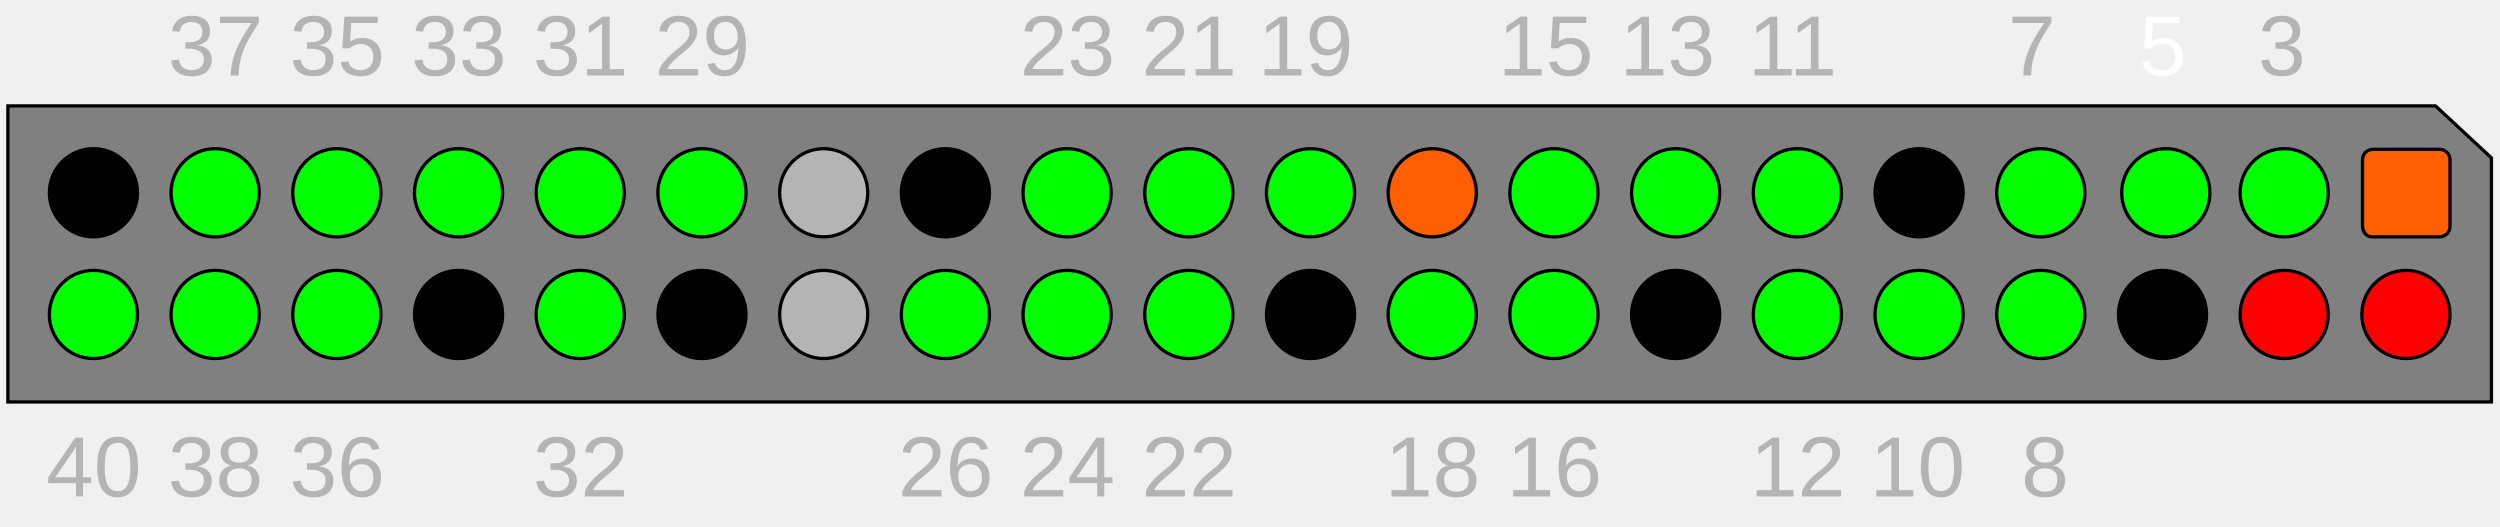
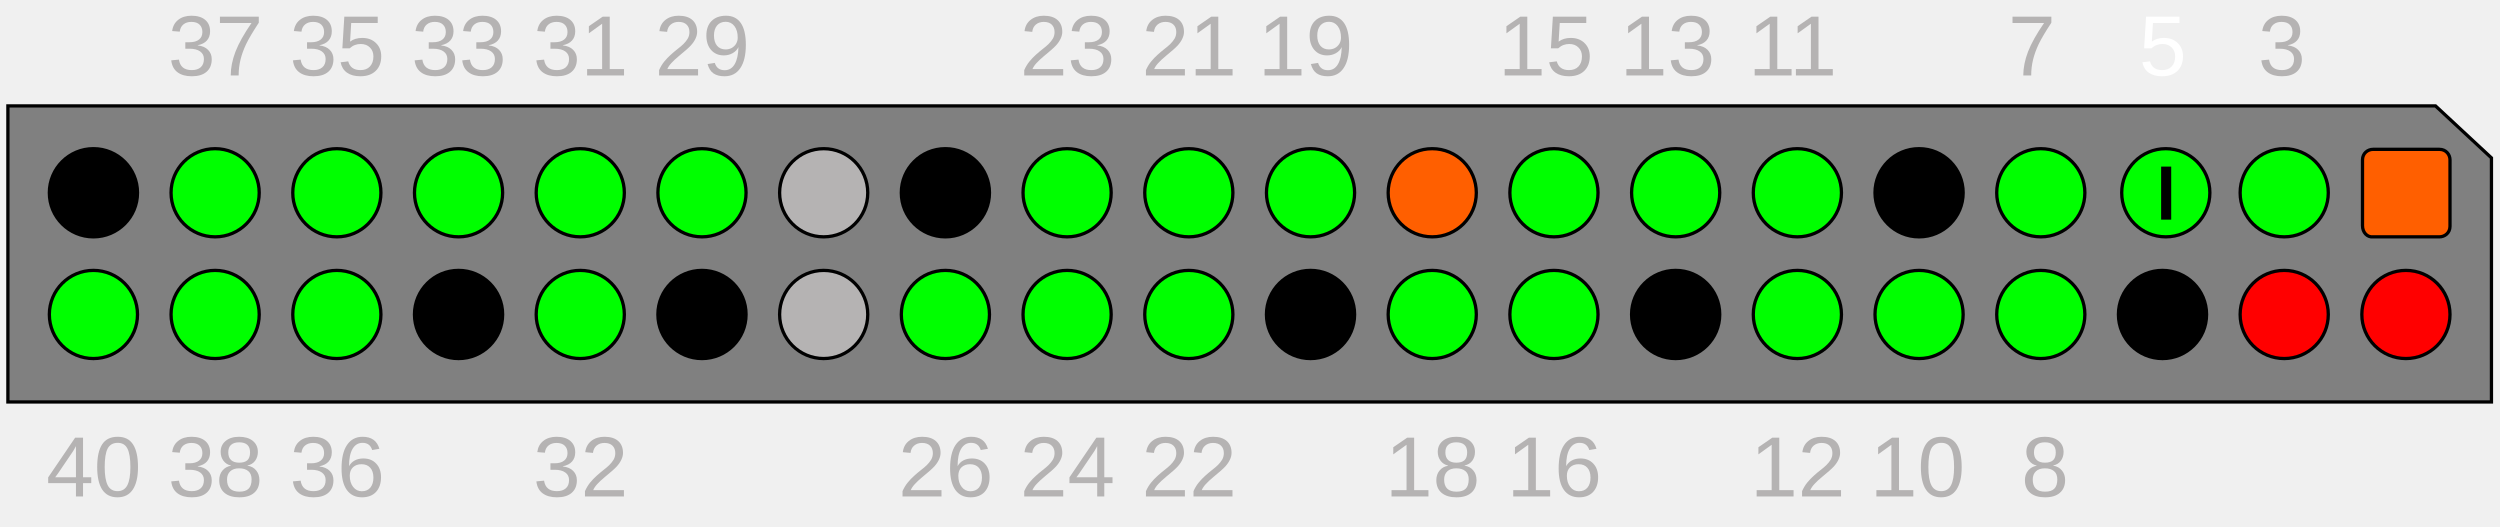
<svg xmlns="http://www.w3.org/2000/svg" width="380px" height="80px" viewBox="0 0 380 80">
  <style type="text/css">
	.st0,.st1,.st2,.st3,.st4,.st5{stroke:#000000;stroke-width:0.5;stroke-miterlimit:10;}
	.st0{fill:#808080;}
	.st1{fill:#FF0000;}
+ 	.st2{fill:#000000;;font-size:11px;}
	.st3{fill:#00FF00;}
	.st4,.st6{fill:#B5B3B3;}
	.st5{fill:#FF5F00;}
	.st6{font-family:'Arial';font-size:13px;}
	.st7{fill:#FFFFFF;}
</style>
  <path class="st0" d="M378.7,24c0,12.9,0,24.2,0,37.1H1.2v-45c123.5,0,245.5,0,369,0L378.7,24z" />
  <circle class="st2" cx="14.2" cy="29.3" r="6.7" />
  <circle class="st3" cx="32.7" cy="29.3" r="6.7" />
  <circle class="st3" cx="51.2" cy="29.3" r="6.7" />
  <circle class="st3" cx="69.7" cy="29.3" r="6.7" />
  <circle class="st3" cx="88.2" cy="29.3" r="6.7" />
  <circle class="st3" cx="106.7" cy="29.3" r="6.7" />
  <circle class="st4" cx="125.2" cy="29.3" r="6.7" />
  <circle class="st2" cx="143.7" cy="29.3" r="6.7" />
  <circle class="st3" cx="162.2" cy="29.3" r="6.7" />
  <circle class="st3" cx="180.7" cy="29.3" r="6.7" />
  <circle class="st3" cx="199.2" cy="29.3" r="6.7" />
  <circle class="st5" cx="217.7" cy="29.3" r="6.7" />
  <circle class="st3" cx="236.2" cy="29.3" r="6.7" />
  <circle class="st3" cx="254.7" cy="29.3" r="6.7" />
  <circle class="st3" cx="273.2" cy="29.3" r="6.7" />
  <circle class="st2" cx="291.7" cy="29.3" r="6.7" />
  <circle class="st3" cx="310.2" cy="29.3" r="6.7" />
  <circle class="st3" cx="329.2" cy="29.3" r="6.7" />
  <path class="st5" d="M359.1,34.3V24.3c0-1,0.8-1.6,1.6-1.6h10.1c1,0,1.6,0.8,1.6,1.6v10.1c0,1-0.8,1.6-1.6,1.6h-10.1 C359.8,36.1,359.1,35.3,359.1,34.3z" />
  <circle class="st3" cx="347.2" cy="29.3" r="6.7" />
  <circle class="st3" cx="14.2" cy="47.8" r="6.7" />
  <circle class="st3" cx="32.7" cy="47.8" r="6.7" />
  <circle class="st3" cx="51.2" cy="47.8" r="6.7" />
  <circle class="st2" cx="69.7" cy="47.8" r="6.7" />
  <circle class="st3" cx="88.2" cy="47.8" r="6.7" />
  <circle class="st2" cx="106.7" cy="47.8" r="6.7" />
  <circle class="st4" cx="125.2" cy="47.8" r="6.7" />
  <circle class="st3" cx="143.7" cy="47.8" r="6.7" />
  <circle class="st3" cx="162.2" cy="47.8" r="6.7" />
  <circle class="st3" cx="180.7" cy="47.8" r="6.7" />
  <circle class="st2" cx="199.2" cy="47.8" r="6.7" />
  <circle class="st3" cx="217.7" cy="47.8" r="6.7" />
  <circle class="st3" cx="236.2" cy="47.8" r="6.7" />
  <circle class="st2" cx="254.7" cy="47.8" r="6.7" />
  <circle class="st3" cx="273.2" cy="47.8" r="6.7" />
  <circle class="st3" cx="291.7" cy="47.8" r="6.7" />
  <circle class="st3" cx="310.2" cy="47.8" r="6.7" />
  <circle class="st2" cx="328.7" cy="47.8" r="6.7" />
  <circle class="st1" cx="347.2" cy="47.8" r="6.7" />
  <circle class="st1" cx="365.7" cy="47.8" r="6.7" />
  <text class="st6" transform="matrix(1 0 0 1 1.2269 11.4678)">
    <tspan x="24.3" y="0">37</tspan>
    <tspan x="42.8" y="0">35</tspan>
    <tspan x="61.3" y="0">33</tspan>
    <tspan x="79.8" y="0">31</tspan>
    <tspan x="98.3" y="0">29</tspan>
    <tspan x="153.8" y="0">23</tspan>
    <tspan x="172.3" y="0">21</tspan>
    <tspan x="190" y="0">19</tspan>
    <tspan x="226.5" y="0">15</tspan>
    <tspan x="245" y="0">13</tspan>
    <tspan x="264.5" y="0">11</tspan>
    <tspan x="304" y="0">7</tspan>
    <tspan class="st7" x="323.9" y="0">5</tspan>
+     <tspan class="st2" x="326.5" y="21.67">I</tspan>
    <tspan x="342" y="0">3</tspan>
  </text>
  <text class="st6" transform="matrix(1 0 0 1 1.2268 75.4674)">
    <tspan x="5.8" y="0">40</tspan>
    <tspan x="24.3" y="0">38</tspan>
    <tspan x="42.8" y="0">36</tspan>
    <tspan x="79.8" y="0">32</tspan>
    <tspan x="135.3" y="0">26</tspan>
    <tspan x="153.8" y="0">24</tspan>
    <tspan x="172.3" y="0">22</tspan>
    <tspan x="209.3" y="0">18</tspan>
    <tspan x="227.8" y="0">16</tspan>
    <tspan x="264.8" y="0">12</tspan>
    <tspan x="283" y="0">10</tspan>
    <tspan x="306" y="0">8</tspan>
  </text>
</svg>
